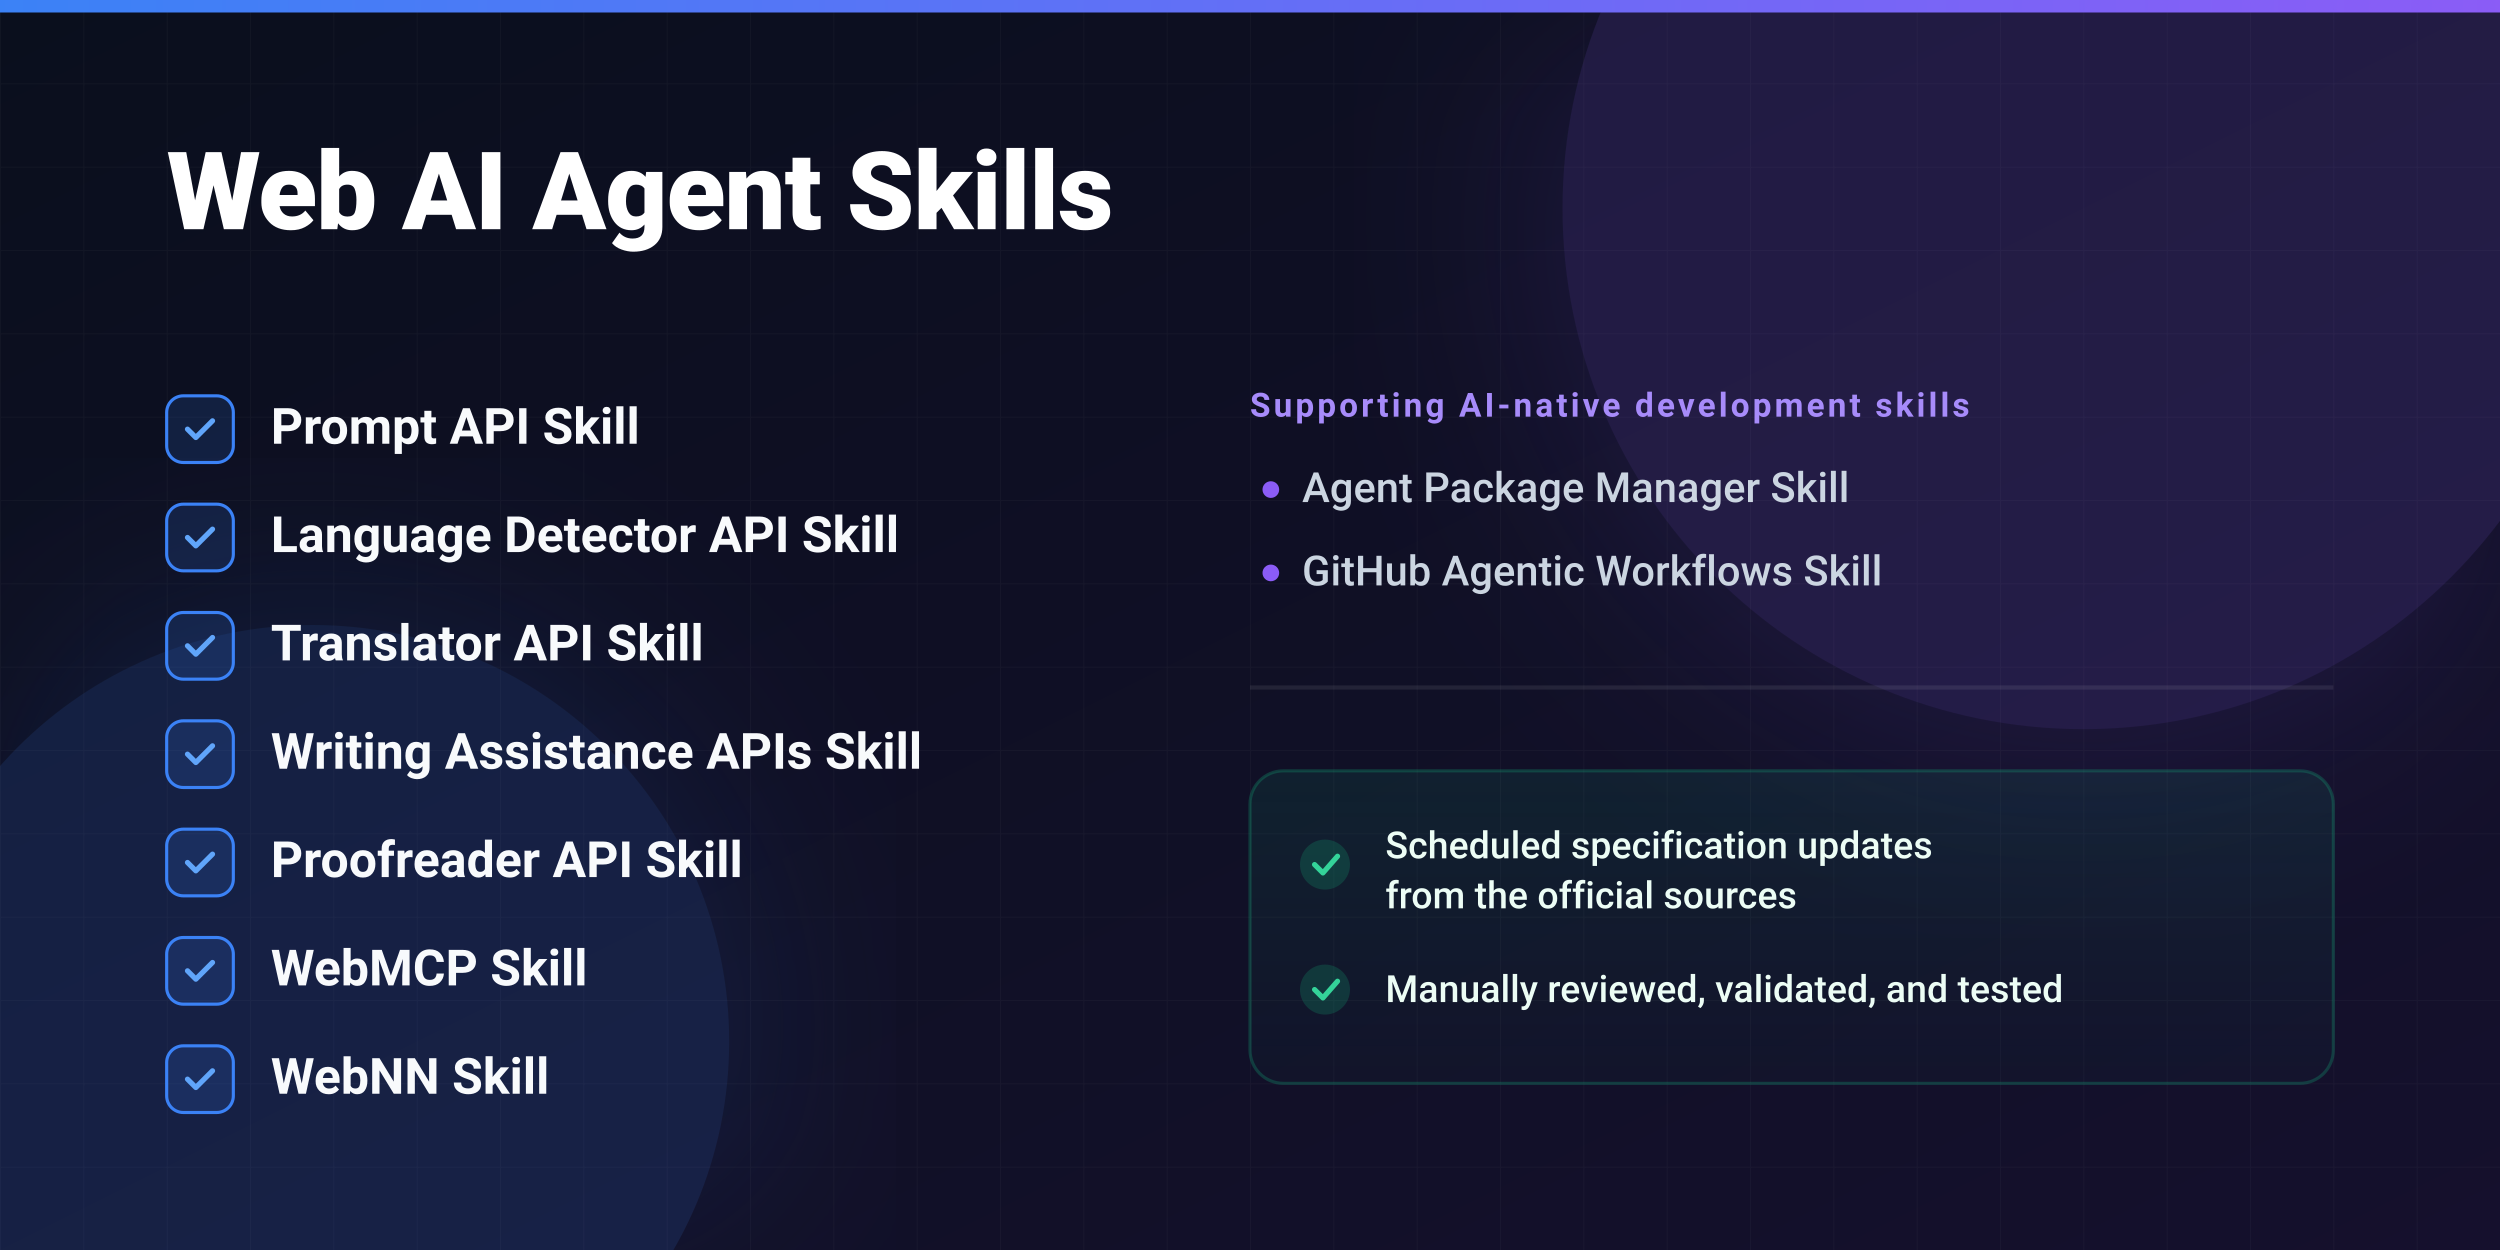
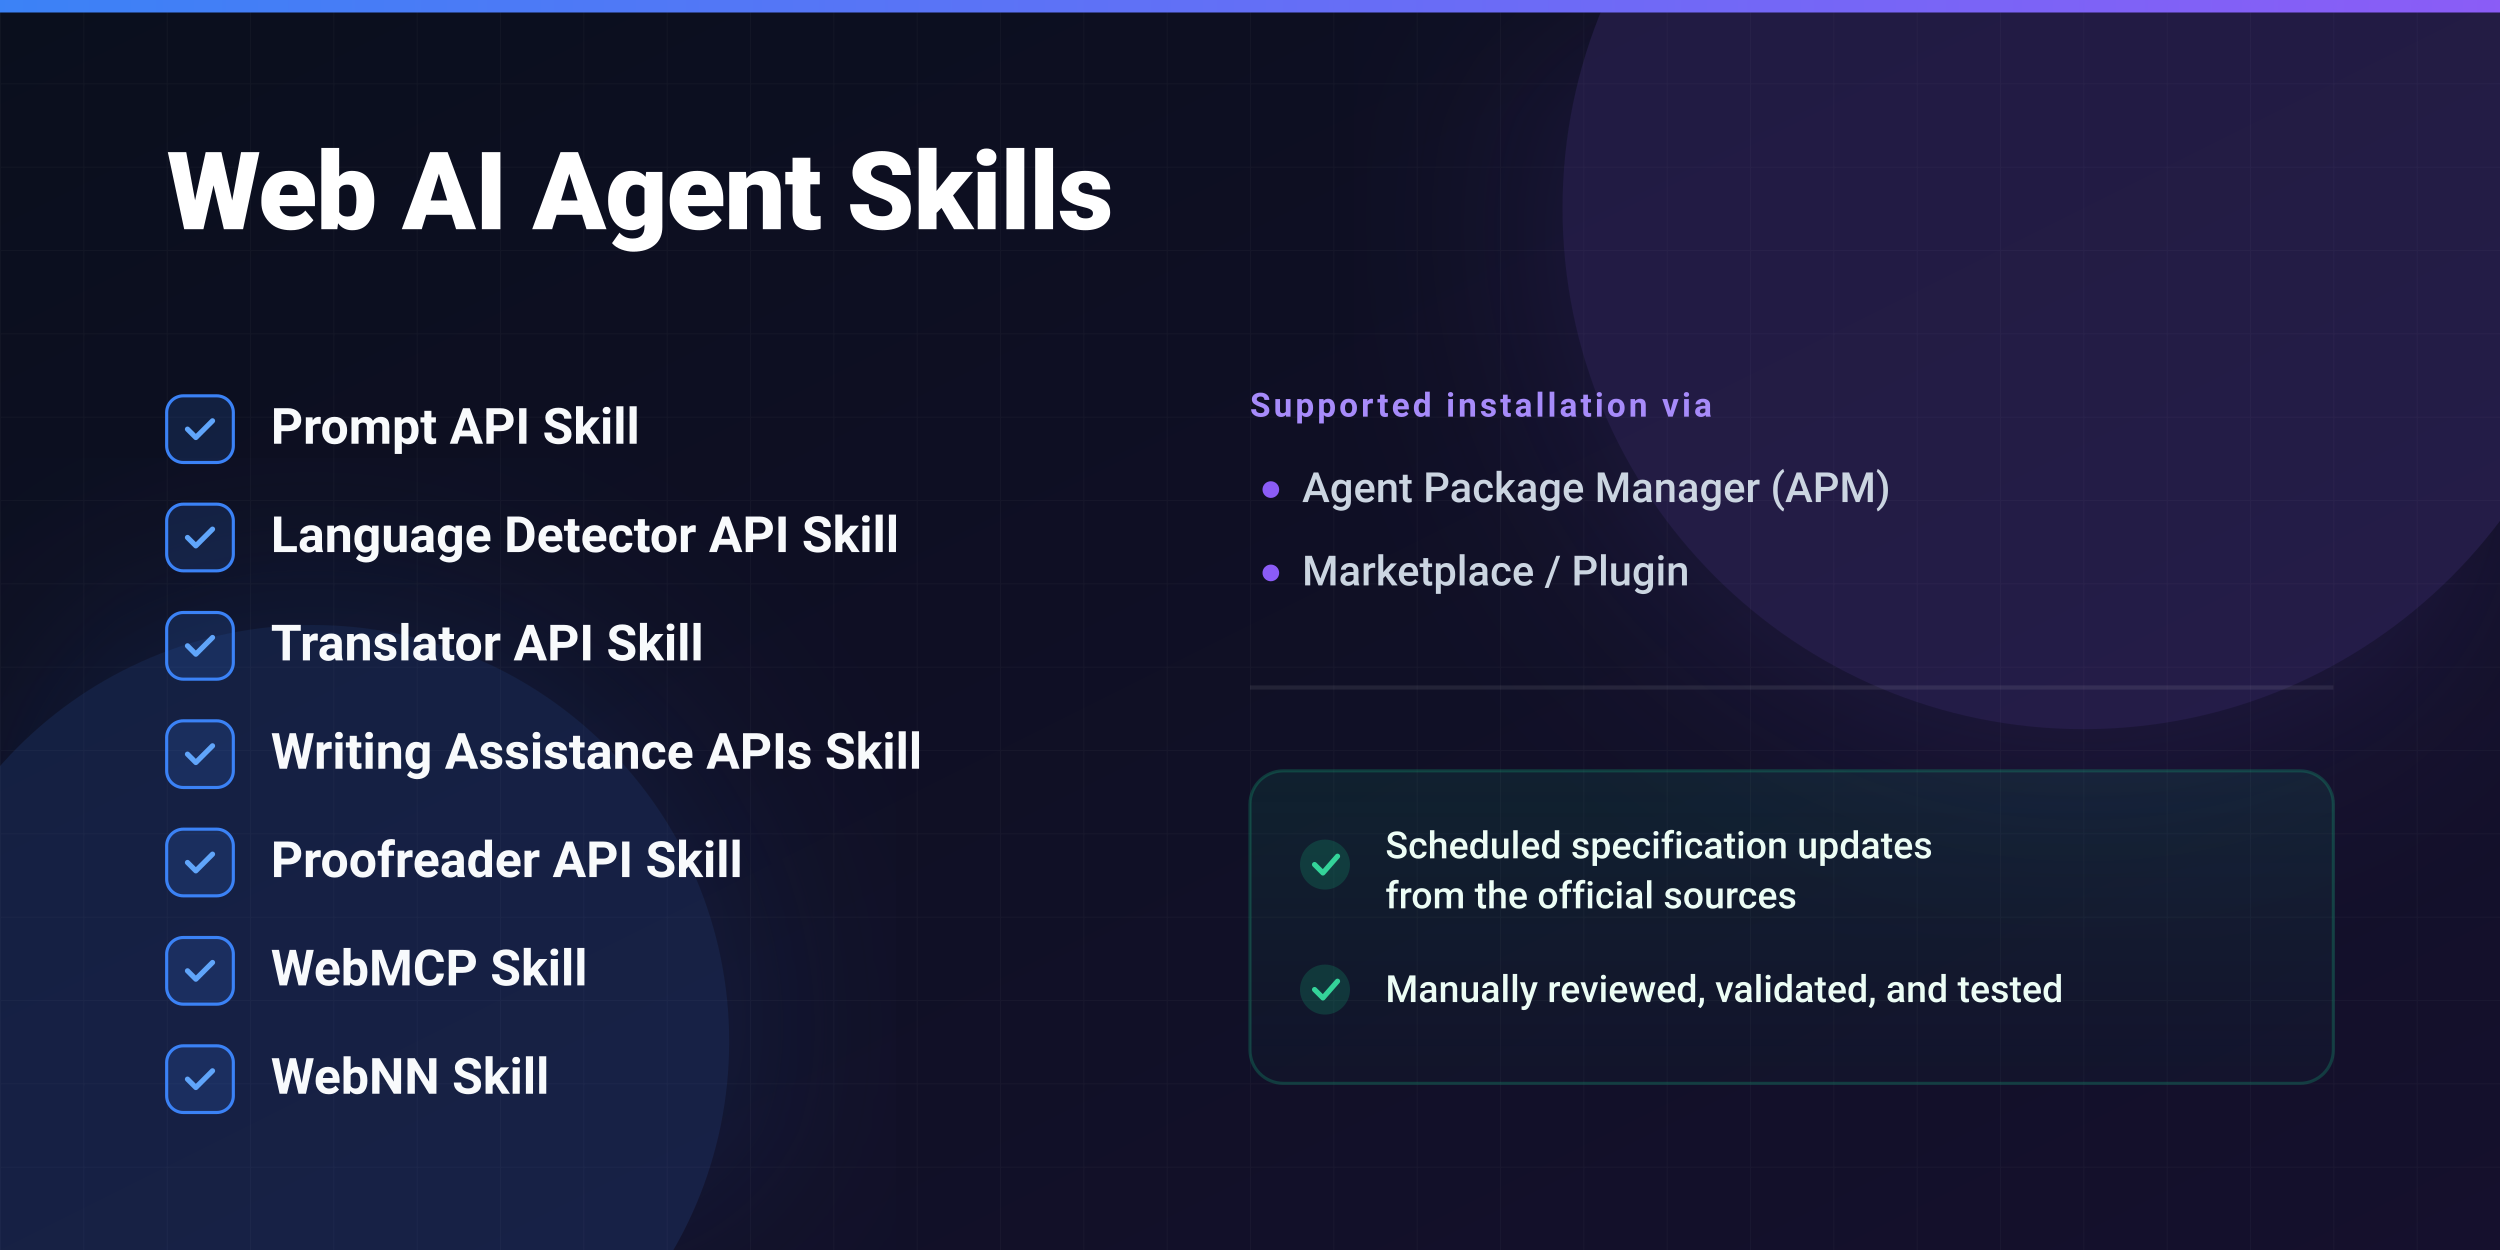
<svg xmlns="http://www.w3.org/2000/svg" viewBox="0 0 1200 600" width="100%" height="100%">
  <defs>
    <linearGradient id="bg" x1="0%" y1="0%" x2="100%" y2="100%">
      <stop offset="0%" stop-color="#0a0f1d" />
      <stop offset="100%" stop-color="#15102d" />
    </linearGradient>
    <linearGradient id="accent" x1="0%" y1="0%" x2="100%" y2="0%">
      <stop offset="0%" stop-color="#3b82f6" />
      <stop offset="100%" stop-color="#8b5cf6" />
    </linearGradient>
    <linearGradient id="boxBg" x1="0%" y1="0%" x2="0%" y2="100%">
      <stop offset="0%" stop-color="rgba(16, 185, 129, 0.1)" />
      <stop offset="100%" stop-color="rgba(16, 185, 129, 0.02)" />
    </linearGradient>
    <pattern id="grid" width="40" height="40" patternUnits="userSpaceOnUse">
      <path d="M 40 0 L 0 0 0 40" fill="none" stroke="rgba(255,255,255,0.03)" stroke-width="1" />
    </pattern>
    <filter id="glow" x="-20%" y="-20%" width="140%" height="140%">
      <feGaussianBlur stdDeviation="60" result="blur" />
      <feComposite in="SourceGraphic" in2="blur" operator="over" />
    </filter>
  </defs>
  <rect width="1200" height="600" fill="url(#bg)" />
  <rect width="1200" height="600" fill="url(#grid)" />
  <circle cx="1000" cy="100" r="250" fill="#8b5cf6" opacity="0.15" filter="url(#glow)" />
  <circle cx="150" cy="500" r="200" fill="#3b82f6" opacity="0.15" filter="url(#glow)" />
  <rect x="0" y="0" width="1200" height="6" fill="url(#accent)" />
  <text x="80" y="110" font-family="-apple-system, BlinkMacSystemFont, 'Segoe UI', Roboto, sans-serif" font-size="52" font-weight="800" fill="#ffffff" letter-spacing="-0.5">
    Web AI Agent Skills
  </text>
  <line x1="80" y1="135" x2="250" y2="135" stroke="url(#accent)" stroke-width="4" stroke-linecap="round" />
  <g transform="translate(80, 190)">
    <rect x="0" y="0" width="32" height="32" rx="8" fill="rgba(59, 130, 246, 0.15)" stroke="#3b82f6" stroke-width="1.5" />
    <path d="M 10 16 L 14 20 L 22 12" fill="none" stroke="#60a5fa" stroke-width="2.5" stroke-linecap="round" stroke-linejoin="round" />
    <text x="50" y="23" font-family="-apple-system, BlinkMacSystemFont, 'Segoe UI', Roboto, sans-serif" font-size="24" font-weight="600" fill="#f8fafc">Prompt API Skill</text>
    <rect x="0" y="52" width="32" height="32" rx="8" fill="rgba(59, 130, 246, 0.15)" stroke="#3b82f6" stroke-width="1.5" />
    <path d="M 10 68 L 14 72 L 22 64" fill="none" stroke="#60a5fa" stroke-width="2.5" stroke-linecap="round" stroke-linejoin="round" />
    <text x="50" y="75" font-family="-apple-system, BlinkMacSystemFont, 'Segoe UI', Roboto, sans-serif" font-size="24" font-weight="600" fill="#f8fafc">Language Detector API Skill</text>
    <rect x="0" y="104" width="32" height="32" rx="8" fill="rgba(59, 130, 246, 0.15)" stroke="#3b82f6" stroke-width="1.5" />
    <path d="M 10 120 L 14 124 L 22 116" fill="none" stroke="#60a5fa" stroke-width="2.5" stroke-linecap="round" stroke-linejoin="round" />
    <text x="50" y="127" font-family="-apple-system, BlinkMacSystemFont, 'Segoe UI', Roboto, sans-serif" font-size="24" font-weight="600" fill="#f8fafc">Translator API Skill</text>
    <rect x="0" y="156" width="32" height="32" rx="8" fill="rgba(59, 130, 246, 0.15)" stroke="#3b82f6" stroke-width="1.5" />
    <path d="M 10 172 L 14 176 L 22 168" fill="none" stroke="#60a5fa" stroke-width="2.5" stroke-linecap="round" stroke-linejoin="round" />
    <text x="50" y="179" font-family="-apple-system, BlinkMacSystemFont, 'Segoe UI', Roboto, sans-serif" font-size="24" font-weight="600" fill="#f8fafc">Writing Assistance APIs Skill</text>
    <rect x="0" y="208" width="32" height="32" rx="8" fill="rgba(59, 130, 246, 0.15)" stroke="#3b82f6" stroke-width="1.5" />
    <path d="M 10 224 L 14 228 L 22 220" fill="none" stroke="#60a5fa" stroke-width="2.5" stroke-linecap="round" stroke-linejoin="round" />
    <text x="50" y="231" font-family="-apple-system, BlinkMacSystemFont, 'Segoe UI', Roboto, sans-serif" font-size="24" font-weight="600" fill="#f8fafc">Proofreader API Skill</text>
    <rect x="0" y="260" width="32" height="32" rx="8" fill="rgba(59, 130, 246, 0.15)" stroke="#3b82f6" stroke-width="1.5" />
    <path d="M 10 276 L 14 280 L 22 272" fill="none" stroke="#60a5fa" stroke-width="2.5" stroke-linecap="round" stroke-linejoin="round" />
    <text x="50" y="283" font-family="-apple-system, BlinkMacSystemFont, 'Segoe UI', Roboto, sans-serif" font-size="24" font-weight="600" fill="#f8fafc">WebMCP Skill</text>
    <rect x="0" y="312" width="32" height="32" rx="8" fill="rgba(59, 130, 246, 0.15)" stroke="#3b82f6" stroke-width="1.5" />
    <path d="M 10 328 L 14 332 L 22 324" fill="none" stroke="#60a5fa" stroke-width="2.5" stroke-linecap="round" stroke-linejoin="round" />
    <text x="50" y="335" font-family="-apple-system, BlinkMacSystemFont, 'Segoe UI', Roboto, sans-serif" font-size="24" font-weight="600" fill="#f8fafc">WebNN Skill</text>
  </g>
  <g transform="translate(600, 190)">
    <text x="0" y="10" font-family="-apple-system, BlinkMacSystemFont, 'Segoe UI', Roboto, sans-serif" font-size="16" font-weight="700" fill="#a78bfa" text-transform="uppercase" letter-spacing="1.5">
-       Supporting AI-native development skills
+       Supported installation via
    </text>
    <circle cx="10" cy="45" r="4" fill="#8b5cf6" />
-     <text x="25" y="51" font-family="-apple-system, BlinkMacSystemFont, 'Segoe UI', Roboto, sans-serif" font-size="20" font-weight="500" fill="#cbd5e1">Agent Package Manager Skill</text>
+     <text x="25" y="51" font-family="-apple-system, BlinkMacSystemFont, 'Segoe UI', Roboto, sans-serif" font-size="20" font-weight="500" fill="#cbd5e1">Agent Package Manager (APM)</text>
    <circle cx="10" cy="85" r="4" fill="#8b5cf6" />
-     <text x="25" y="91" font-family="-apple-system, BlinkMacSystemFont, 'Segoe UI', Roboto, sans-serif" font-size="20" font-weight="500" fill="#cbd5e1">GitHub Agentic Workflows Skill</text>
+     <text x="25" y="91" font-family="-apple-system, BlinkMacSystemFont, 'Segoe UI', Roboto, sans-serif" font-size="20" font-weight="500" fill="#cbd5e1">Marketplace / Plugin</text>
    <line x1="0" y1="140" x2="520" y2="140" stroke="rgba(255,255,255,0.08)" stroke-width="2" />
    <g transform="translate(0, 180)">
      <rect x="0" y="0" width="520" height="150" rx="16" fill="url(#boxBg)" stroke="rgba(16, 185, 129, 0.25)" stroke-width="1.5" />
      <circle cx="36" cy="45" r="12" fill="rgba(16, 185, 129, 0.2)" />
      <path d="M 31 45 L 35 49 L 42 41" fill="none" stroke="#34d399" stroke-width="2.5" stroke-linecap="round" stroke-linejoin="round" />
      <text x="65" y="42" font-family="-apple-system, BlinkMacSystemFont, 'Segoe UI', Roboto, sans-serif" font-size="18" font-weight="500" fill="#ecfdf5">
        Scheduled specification updates
      </text>
      <text x="65" y="66" font-family="-apple-system, BlinkMacSystemFont, 'Segoe UI', Roboto, sans-serif" font-size="18" font-weight="500" fill="#ecfdf5">
        from the official sources
      </text>
      <circle cx="36" cy="105" r="12" fill="rgba(16, 185, 129, 0.2)" />
      <path d="M 31 105 L 35 109 L 42 101" fill="none" stroke="#34d399" stroke-width="2.5" stroke-linecap="round" stroke-linejoin="round" />
      <text x="65" y="111" font-family="-apple-system, BlinkMacSystemFont, 'Segoe UI', Roboto, sans-serif" font-size="18" font-weight="500" fill="#ecfdf5">
        Manually reviewed, validated, and tested
      </text>
    </g>
  </g>
</svg>
